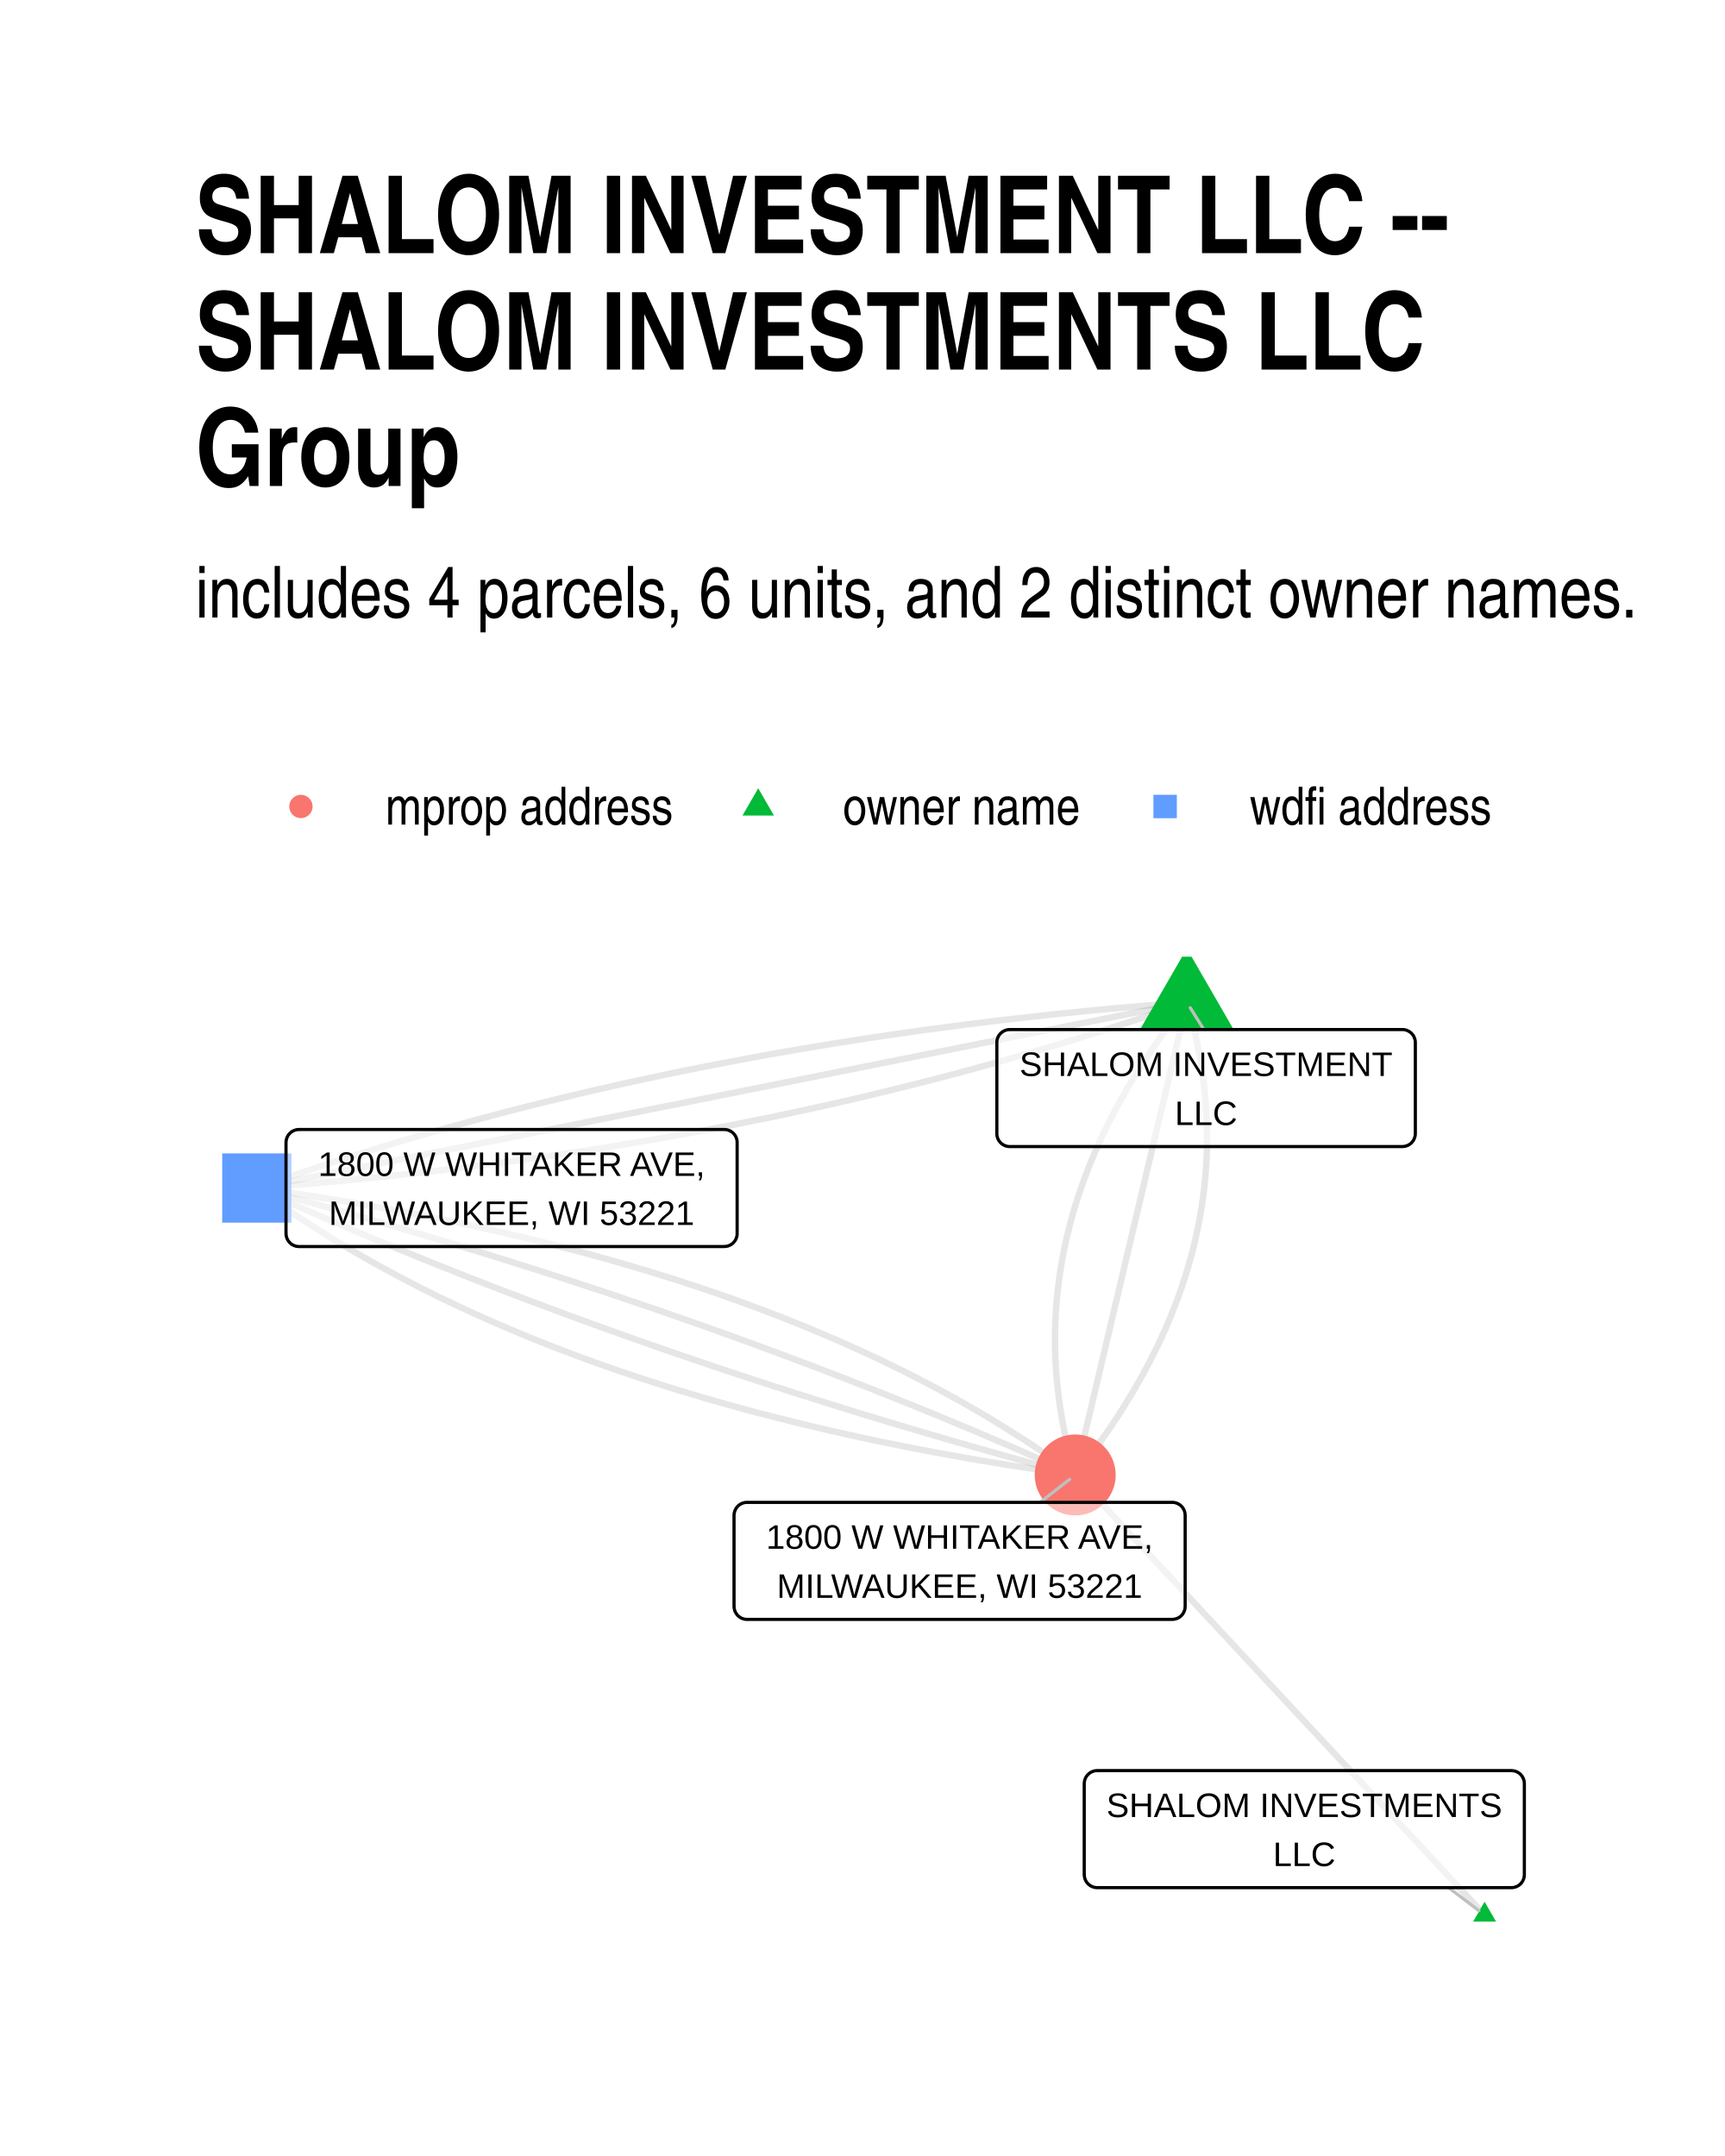
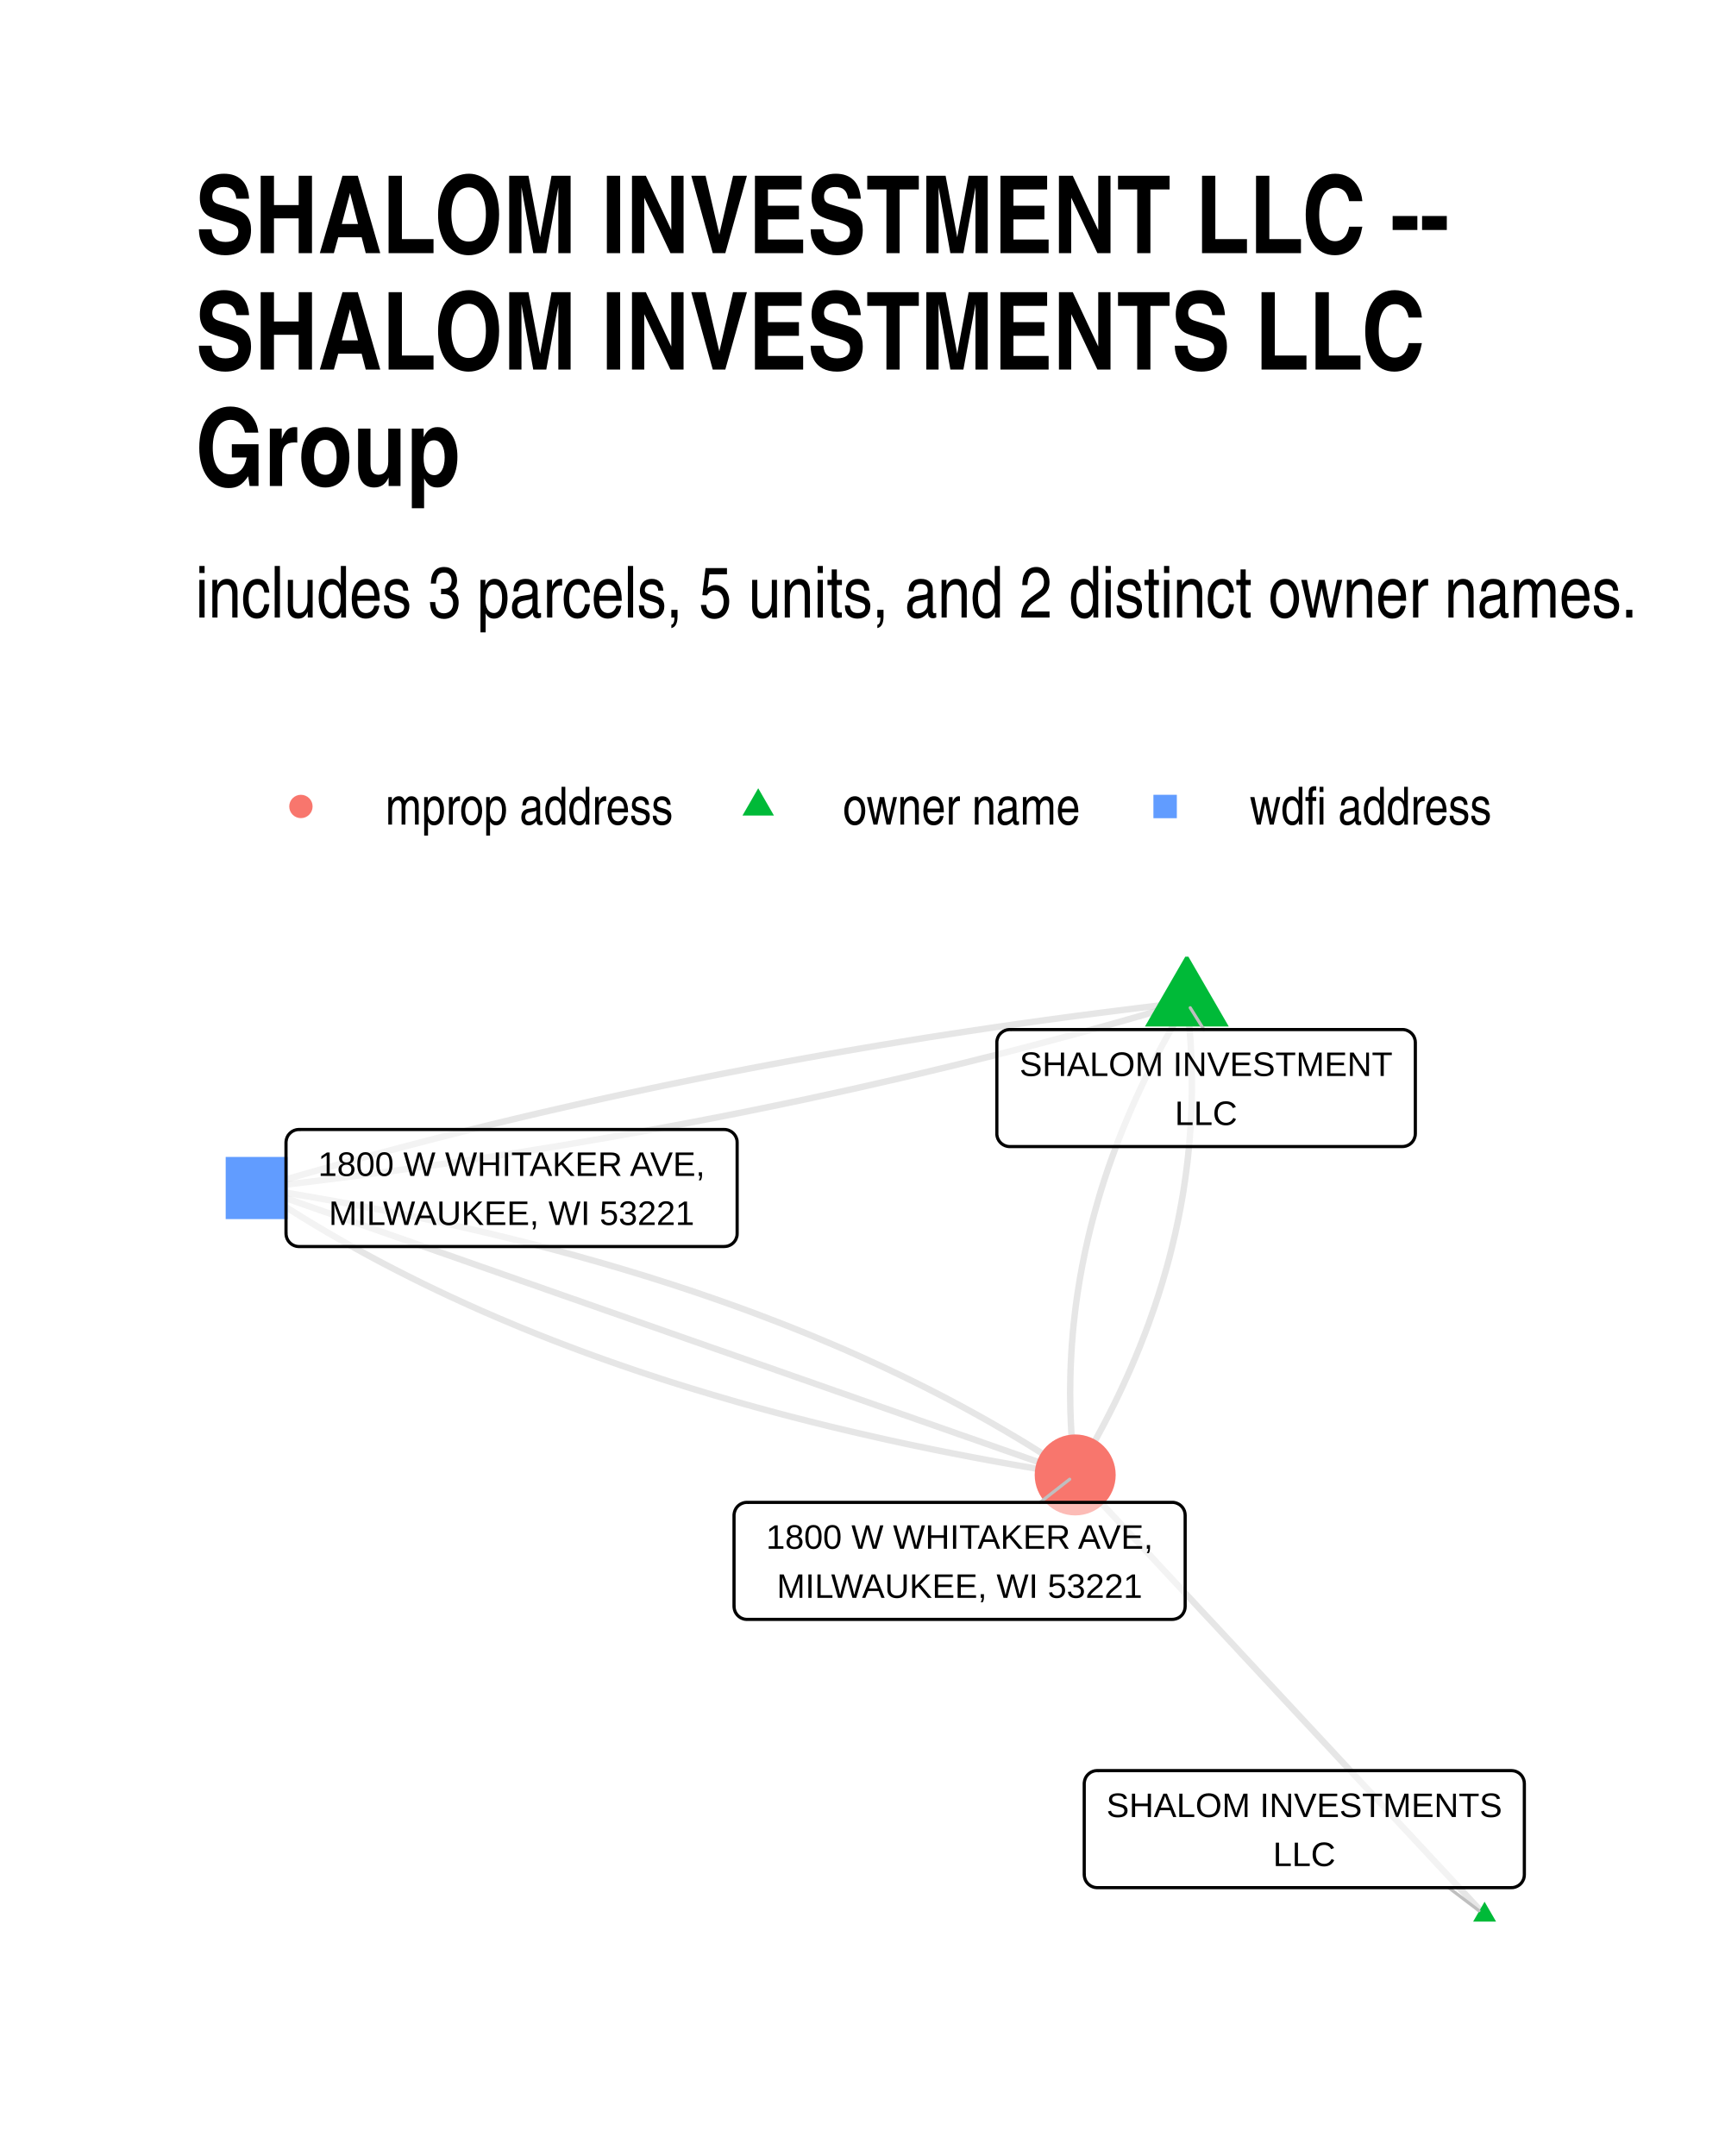
<svg xmlns="http://www.w3.org/2000/svg" width="384" height="480" class="svglite" viewBox="0 0 288 360">
  <defs>
    <style>.svglite line,.svglite polyline,.svglite polygon,.svglite path,.svglite circle{fill:none;stroke:#000000;stroke-linecap:round;stroke-linejoin:round;stroke-miterlimit:10.00}.svglite text{white-space:pre}</style>
  </defs>
  <rect width="100%" height="100%" style="stroke-linecap:round;stroke-linejoin:round;stroke-miterlimit:10.00;stroke:none;fill:#FFFFFF" />
  <defs>
    <clipPath id="cpMC4wMHwyODguMDB8MC4wMHwzNjAuMDA=">
      <path d="M0 0h288v360H0z" />
    </clipPath>
  </defs>
  <g clip-path="url(#cpMC4wMHwyODguMDB8MC4wMHwzNjAuMDA=)">
    <path d="M0 0h288v360H0z" style="stroke-width:1.07;stroke:none;fill:#FFFFFF" />
  </g>
  <defs>
    <clipPath id="cpMzIuNjN8MjU4LjExfDE1OS43NHwzMjcuMzc=">
      <path d="M32.63 159.74h225.48v167.63H32.63z" />
    </clipPath>
  </defs>
  <g clip-path="url(#cpMzIuNjN8MjU4LjExfDE1OS43NHwzMjcuMzc=)">
-     <path d="m247.86 319.75-.69-.74-.69-.74-.69-.74-.69-.75-.69-.74-.69-.74-.69-.74-.69-.74-.69-.75-.69-.74-.69-.74-.69-.74-.69-.74-.69-.75-.69-.74-.69-.74-.69-.74-.69-.75-.7-.74-.69-.74-.69-.74-.69-.74-.69-.75-.69-.74-.69-.74-.69-.74-.69-.74-.69-.75-.69-.74-.69-.74-.69-.74-.69-.75-.69-.74-.69-.74-.69-.74-.69-.74-.69-.75-.69-.74-.69-.74-.69-.74-.69-.74-.69-.75-.7-.74-.69-.74-.69-.74-.69-.75-.69-.74-.69-.74-.69-.74-.69-.74-.69-.75-.69-.74-.69-.74-.69-.74-.69-.74-.69-.75-.69-.74-.69-.74-.69-.74-.69-.75-.69-.74-.69-.74-.69-.74-.69-.74-.69-.75-.69-.74-.7-.74-.69-.74-.69-.74-.69-.75-.69-.74-.69-.74-.69-.74-.69-.75-.69-.74-.69-.74-.69-.74-.69-.74-.69-.75-.69-.74-.69-.74-.69-.74-.69-.74-.69-.75-.69-.74-.69-.74-.69-.74-.69-.75-.69-.74-.7-.74-.69-.74-.69-.74-.69-.75-.69-.74-.69-.74-.69-.74-.69-.74-.69-.75-.69-.74m18.64-78.92-.61.78-.61.77-.59.78-.59.78-.58.77-.57.78-.56.78-.56.78-.54.78-.54.78-.52.78-.52.78-.51.78-.5.78-.5.78-.48.78-.48.79-.46.78-.46.78-.45.79-.44.78-.43.79-.42.78-.42.79-.4.78-.4.79-.39.79-.38.78-.37.79-.36.79-.35.79-.35.79-.33.79-.33.79-.32.79-.31.79-.3.79-.29.79-.29.8-.27.79-.27.79-.26.8-.25.79-.24.79-.23.8-.22.79-.22.8-.2.8-.2.79-.19.8-.18.8-.17.8-.16.79-.15.8-.15.8-.13.8-.13.8-.12.8-.11.8-.1.81-.1.8-.08.8-.07.8-.07.81-.06.8-.05.81-.04.8-.03.8-.02.81-.02.81v1.61l.01.81.02.8.03.81.04.81.04.81.06.81.06.81.07.81.09.81.09.81.09.81.11.82.12.81.12.81.13.82.15.81.15.81.16.82.16.81.18.82.19.82.19.81.2.82.21.82.22.81.23.82.24.82m18.64-78.92-1.73.14-1.74.13-1.72.14-1.73.15-1.72.15-1.72.15-1.72.15-1.71.16-1.71.16-1.7.17-1.7.17-1.7.17-1.7.18-1.69.18-1.68.19-1.69.19-1.68.19-1.68.19-1.67.2-1.67.21-1.67.2-1.66.21-1.67.22-1.65.22-1.66.22-1.65.22-1.64.23-1.65.23-1.64.24-1.63.24-1.64.24-1.63.25-1.62.25-1.63.26-1.62.25-1.61.27-1.62.26-1.61.27-1.6.27-1.6.28-1.6.28-1.6.28-1.59.29-1.59.29-1.59.3-1.58.3-1.58.3-1.57.3-1.57.31-1.57.32-1.57.31-1.56.32-1.56.33-1.55.33-1.55.33-1.55.33-1.55.34-1.54.34-1.53.35-1.54.35-1.53.35-1.53.36-1.52.36-1.52.37-1.52.37-1.51.37-1.51.37-1.51.38-1.5.38-1.5.39-1.5.39-1.49.4-1.49.39-1.49.4-1.48.41-1.48.41-1.48.41-1.47.42-1.47.42-1.47.42-1.46.43-1.46.43-1.46.43-1.45.44-1.45.44-1.44.45-1.44.45-1.44.45-1.44.45-1.43.46-1.43.47-1.42.47-1.42.47-1.42.47-1.42.48-1.41.48-1.41.49-1.4.49-1.4.49" style="stroke-width:1.07;stroke:#000000;stroke-opacity:0.10;stroke-linecap:butt" />
-     <path d="m198.15 167.36-.19.8-.18.8-.19.79-.19.8-.19.8-.19.8-.19.79-.18.8-.19.8-.19.79-.19.8-.19.8-.18.8-.19.79-.19.8-.19.8-.19.79-.19.8-.18.8-.19.8-.19.79-.19.8-.19.8-.19.79-.18.8-.19.8-.19.8-.19.79-.19.8-.19.8-.18.79-.19.8-.19.8-.19.8-.19.79-.19.8-.18.8-.19.79-.19.8-.19.8-.19.8-.19.79-.18.8-.19.8-.19.79-.19.8-.19.8-.19.8-.18.79-.19.8-.19.8-.19.79-.19.8-.19.8-.18.8-.19.79-.19.8-.19.8-.19.79-.19.8-.18.8-.19.8-.19.79-.19.8-.19.8-.18.79-.19.8-.19.8-.19.8-.19.79-.19.8-.18.8-.19.79-.19.8-.19.8-.19.8-.19.79-.18.8-.19.8-.19.8-.19.79-.19.8-.19.8-.18.79-.19.8-.19.8-.19.8-.19.79-.19.8-.18.8-.19.79-.19.8-.19.8-.19.8-.19.79-.18.8-.19.8-.19.79-.19.8m18.64-78.92-1.57.32-1.56.31-1.57.31-1.57.32-1.57.31-1.57.31-1.57.31-1.56.32-1.57.31-1.57.31-1.57.32-1.57.31-1.57.31-1.57.32-1.56.31-1.57.31-1.57.32-1.57.31-1.57.31-1.57.32-1.56.31-1.57.31-1.57.32-1.57.31-1.57.31-1.57.32-1.56.31-1.57.31-1.57.32-1.57.31-1.57.31-1.57.31-1.57.32-1.56.31-1.57.31-1.57.32-1.57.31-1.57.31-1.57.32-1.56.31-1.57.31-1.57.32-1.57.31-1.57.31-1.57.32-1.57.31-1.56.31-1.57.32-1.57.31-1.57.31-1.57.32-1.57.31-1.56.31-1.57.32-1.57.31-1.57.31-1.57.31-1.57.32-1.57.31-1.56.31-1.57.32-1.57.31-1.57.31-1.57.32-1.57.31-1.56.31-1.57.32-1.57.31-1.57.31-1.57.32-1.57.31-1.57.31-1.56.32-1.57.31-1.57.31-1.57.32-1.57.31-1.57.31-1.56.32-1.57.31-1.57.31-1.57.31-1.57.32-1.57.31-1.56.31-1.57.32-1.57.31-1.57.31-1.57.32-1.57.31-1.57.31-1.56.32-1.57.31-1.57.31-1.57.32-1.57.31-1.57.31-1.56.32-1.57.31" style="stroke-width:1.07;stroke:#000000;stroke-opacity:0.10;stroke-linecap:butt" />
-     <path d="m198.15 167.36.24.82.23.82.22.82.21.81.2.82.2.82.18.81.18.82.17.82.16.81.15.81.14.82.13.81.13.81.11.82.11.81.1.81.09.81.08.81.07.81.07.81.05.81.05.81.03.81.03.81.02.81.02.8v.81l-.01.81-.01.8-.03.81-.03.8-.04.81-.05.8-.05.81-.07.8-.08.8-.08.81-.09.8-.1.8-.12.8-.11.8-.13.8-.14.8-.14.8-.16.8-.16.8-.17.8-.18.79-.19.8-.19.8-.21.79-.21.8-.23.79-.23.8-.24.79-.25.8-.26.79-.26.79-.28.8-.28.79-.29.79-.31.79-.31.79-.31.79-.33.79-.34.79-.34.79-.36.79-.36.79-.37.79-.38.79-.39.78-.39.79-.41.79-.41.78-.43.79-.43.78-.44.79-.45.78-.45.78-.47.79-.48.78-.48.78-.49.78-.5.78-.51.79-.52.78-.53.78-.53.78-.55.77-.55.78-.56.78-.58.78-.57.78-.59.77-.6.78-.6.78-.62.77m18.64-78.92-1.4.5-1.4.48-1.41.49-1.41.48-1.42.48-1.42.48-1.42.47-1.42.46-1.43.47-1.43.46-1.44.45-1.44.46-1.44.45-1.44.44-1.45.44-1.46.44-1.45.43-1.46.44-1.46.42-1.47.43-1.47.42-1.47.41-1.48.41-1.48.41-1.48.41-1.49.4-1.49.4-1.49.39-1.5.39-1.5.39-1.5.38-1.51.38-1.51.37-1.51.38-1.52.36-1.52.37-1.52.36-1.53.36-1.53.35-1.54.35-1.53.35-1.54.34-1.55.34-1.55.33-1.55.34-1.55.32-1.56.33-1.56.32-1.57.31-1.57.32-1.57.31-1.57.3-1.58.31-1.58.29-1.59.3-1.59.29-1.59.29-1.6.28-1.6.28-1.6.28-1.61.27-1.6.27-1.62.27-1.61.26-1.62.26-1.63.25-1.62.25-1.63.25-1.64.24-1.63.24-1.64.24-1.65.23-1.64.23-1.65.22-1.66.23-1.65.21-1.67.22-1.66.21-1.67.2-1.67.21-1.67.2-1.68.19-1.68.19-1.69.19-1.68.19-1.69.18-1.7.18-1.7.17-1.7.17-1.7.17-1.71.16-1.71.16-1.72.15-1.72.16-1.72.14-1.73.15-1.72.14-1.74.14-1.73.13m0 0 .99.72 1 .72 1.01.71 1.01.71 1.03.7 1.03.69 1.04.7 1.05.68 1.05.69 1.07.67 1.07.68 1.08.67 1.09.66 1.09.66 1.1.65 1.11.65 1.12.64 1.13.64 1.14.64 1.14.63 1.15.62 1.16.62 1.16.61 1.18.61 1.18.61 1.19.6 1.2.59 1.2.6 1.22.58 1.22.58 1.23.58 1.24.57 1.24.57 1.26.56 1.26.55 1.27.55 1.28.55 1.28.54 1.29.54 1.3.53 1.31.53 1.32.52 1.33.52 1.33.51 1.34.51 1.35.51 1.35.49 1.37.5 1.37.49 1.38.48 1.39.48 1.39.47 1.41.47 1.41.47 1.42.46 1.43.45 1.43.45 1.45.45 1.45.44 1.46.43 1.46.44 1.48.42 1.48.42 1.49.42 1.5.41 1.51.41 1.51.4 1.53.39 1.53.4 1.53.38 1.55.39 1.56.37 1.56.38 1.57.36 1.58.37 1.58.35 1.6.36 1.6.35 1.61.34 1.61.34 1.63.33 1.63.33 1.64.32 1.65.32 1.66.32 1.67.31 1.67.3 1.68.3 1.69.3 1.69.29 1.71.28 1.71.28 1.72.28 1.73.27 1.74.27 1.74.26 1.75.25 1.76.25 1.77.25" style="stroke-width:1.07;stroke:#000000;stroke-opacity:0.10;stroke-linecap:butt" />
-     <path d="m42.88 198.37 1.25.56 1.25.56 1.26.56 1.26.56 1.26.56 1.26.55 1.27.56 1.27.55 1.27.55 1.27.55 1.28.54 1.28.55 1.28.54 1.29.55 1.29.54 1.29.53 1.29.54 1.3.54 1.29.53 1.31.53 1.3.53 1.31.53 1.3.53 1.32.53 1.31.52 1.32.52 1.32.53 1.32.52 1.32.51 1.33.52 1.33.51 1.33.52 1.34.51 1.34.51 1.34.51 1.34.5 1.35.51 1.35.5 1.35.5 1.35.5 1.36.5 1.36.5 1.36.49 1.36.5 1.37.49 1.37.49 1.37.49 1.38.49 1.37.48 1.38.49 1.39.48 1.38.48 1.39.48 1.39.47 1.39.48 1.4.48 1.4.47 1.4.47 1.4.47 1.41.47 1.41.46 1.41.47 1.41.46 1.42.46 1.42.46 1.42.46 1.43.46 1.43.45 1.43.45 1.43.46 1.44.45 1.43.44 1.44.45 1.45.45 1.44.44 1.45.44 1.45.44 1.46.44 1.45.44 1.46.43 1.47.44 1.46.43 1.47.43 1.47.43 1.47.43 1.47.42 1.48.43 1.48.42 1.49.42 1.48.42 1.49.42 1.49.41 1.49.42 1.5.41 1.5.41 1.5.41 1.5.41 1.51.41 1.51.4M42.88 198.37l1.51.4 1.5.41 1.51.41 1.5.41 1.5.41 1.49.41 1.5.42 1.49.41 1.49.42 1.48.42 1.49.42 1.48.42 1.47.43 1.48.42 1.47.43 1.47.43 1.47.43 1.46.43 1.46.44 1.46.43 1.46.44 1.45.44 1.46.44 1.44.44 1.45.44 1.44.45 1.44.45 1.44.45 1.44.45 1.43.45 1.43.45 1.43.45 1.42.46 1.43.46 1.42.46 1.41.46 1.42.46 1.41.47 1.41.46 1.41.47 1.4.47 1.4.47 1.4.48 1.4.47 1.39.48 1.39.47 1.39.48 1.38.48 1.39.49 1.38.48 1.37.48 1.38.49 1.37.49 1.37.49 1.37.49 1.36.5 1.36.49 1.36.5 1.36.5 1.35.5 1.35.5 1.35.5 1.35.51 1.34.5 1.34.51 1.34.51 1.33.51 1.34.52 1.33.51 1.32.52 1.33.52 1.32.51 1.32.53 1.32.52 1.31.52 1.31.53 1.31.53 1.31.53 1.3.53 1.3.53 1.3.53 1.3.54 1.29.54 1.29.53 1.29.54 1.28.55 1.29.54 1.28.55 1.27.54 1.28.55 1.27.55 1.27.55 1.27.56 1.26.55 1.26.56 1.26.56 1.26.56 1.25.56 1.25.56" style="stroke-width:1.07;stroke:#000000;stroke-opacity:0.10;stroke-linecap:butt" />
-     <path d="m42.88 198.37 1.76.25 1.76.25 1.76.25 1.74.26 1.74.27 1.73.27 1.72.28 1.71.28 1.7.28 1.7.29 1.69.3 1.68.3 1.67.3 1.67.31 1.65.32 1.65.32 1.65.32 1.63.33 1.62.33 1.62.34 1.61.35 1.6.34 1.6.36 1.58.35 1.58.37 1.57.37 1.56.37 1.56.38 1.54.38 1.54.38 1.53.4 1.52.39 1.52.4 1.51.41 1.5.41 1.49.42 1.48.42 1.47.43 1.47.43 1.46.43 1.45.44 1.45.45 1.43.45 1.43.45 1.42.46 1.41.47 1.4.47 1.4.47 1.39.48 1.38.48 1.37.49 1.36.5 1.36.49 1.35.51 1.34.51 1.33.51 1.33.52 1.31.52 1.31.53 1.3.53 1.3.54 1.28.54 1.28.55 1.27.55 1.26.55 1.25.57 1.25.56 1.24.57 1.23.58 1.22.58 1.21.59 1.21.59 1.2.59 1.19.6 1.18.61 1.17.61 1.17.61 1.16.62 1.15.63 1.14.62 1.14.64 1.12.64 1.12.64 1.11.65 1.11.65 1.09.66 1.09.67 1.08.66 1.07.68 1.06.67 1.06.69 1.05.68 1.04.7 1.03.69 1.02.7 1.02.71 1.01.71 1 .72.99.72" style="stroke-width:1.07;stroke:#000000;stroke-opacity:0.10;stroke-linecap:butt" />
-     <path d="m247.86 317.54 1.92 3.32h-3.83zm-49.71-159.16 7.78 13.47h-15.56z" style="stroke-width:0.71;stroke:none;fill:#00BA38" />
-     <path d="M37.1 204.15h11.55v-11.56H37.1z" style="stroke-width:0.71;stroke:none;fill:#619CFF" />
+     <path d="m247.86 319.75-.69-.74-.69-.74-.69-.74-.69-.75-.69-.74-.69-.74-.69-.74-.69-.74-.69-.75-.69-.74-.69-.74-.69-.74-.69-.74-.69-.75-.69-.74-.69-.74-.69-.74-.69-.75-.7-.74-.69-.74-.69-.74-.69-.74-.69-.75-.69-.74-.69-.74-.69-.74-.69-.74-.69-.75-.69-.74-.69-.74-.69-.74-.69-.75-.69-.74-.69-.74-.69-.74-.69-.74-.69-.75-.69-.74-.69-.74-.69-.74-.69-.74-.69-.75-.7-.74-.69-.74-.69-.74-.69-.75-.69-.74-.69-.74-.69-.74-.69-.74-.69-.75-.69-.74-.69-.74-.69-.74-.69-.74-.69-.75-.69-.74-.69-.74-.69-.74-.69-.75-.69-.74-.69-.74-.69-.74-.69-.74-.69-.75-.69-.74-.7-.74-.69-.74-.69-.74-.69-.75-.69-.74-.69-.74-.69-.74-.69-.75-.69-.74-.69-.74-.69-.74-.69-.74-.69-.75-.69-.74-.69-.74-.69-.74-.69-.74-.69-.75-.69-.74-.69-.74-.69-.74-.69-.75-.69-.74-.7-.74-.69-.74-.69-.74-.69-.75-.69-.74-.69-.74-.69-.74-.69-.74-.69-.75-.69-.74m18.64-78.92-.47.79-.47.78-.46.78-.45.79-.45.78-.44.78-.44.79-.43.78-.43.79-.42.78-.41.79-.41.78-.4.79-.4.79-.39.78-.39.79-.38.79-.37.79-.37.79-.36.78-.36.79-.35.79-.34.79-.34.79-.33.79-.33.79-.32.79-.32.79-.31.79-.3.79-.3.79-.29.8-.29.79-.28.79-.28.79-.27.8-.26.79-.26.79-.25.8-.25.79-.24.8-.23.79-.23.8-.22.79-.22.8-.21.79-.21.8-.2.8-.19.79-.19.8-.18.8-.18.8-.17.79-.16.8-.16.8-.16.8-.14.8-.15.8-.13.8-.13.8-.13.8-.12.8-.11.8-.11.8-.1.8-.09.8-.09.81-.09.8-.08.8-.07.81-.06.8-.07.8-.05.81-.05.8-.04.8-.04.81-.03.8-.03.81-.02.81-.01.8-.01.81-.01.8.01.81.01.81.01.81.02.8.03.81.03.81.04.81.04.81.05.81.05.81.06.81.07.81.07.81.08.81.09.81.09.81.09.81m18.64-78.92-1.68.2-1.67.19-1.68.2-1.67.2-1.67.2-1.67.21-1.67.21-1.66.21-1.66.21-1.66.22-1.66.21-1.66.22-1.65.23-1.65.22-1.65.23-1.64.23-1.65.23-1.64.24-1.64.23-1.63.24-1.64.25-1.63.24-1.63.25-1.63.25-1.62.25-1.63.25-1.62.26-1.62.26-1.61.26-1.62.27-1.61.26-1.61.27-1.6.27-1.61.28-1.6.27-1.6.28-1.6.28-1.6.29-1.59.28-1.59.29-1.59.29-1.59.3-1.58.29-1.58.3-1.58.3-1.58.31-1.58.3-1.57.31-1.57.31-1.57.32-1.56.31-1.57.32-1.56.32-1.56.32-1.56.33-1.55.33-1.55.33-1.55.33-1.55.33-1.55.34-1.54.34-1.54.34-1.54.35-1.54.35-1.53.35-1.53.35-1.53.35-1.53.36-1.53.36-1.52.36-1.52.37-1.52.36-1.51.37-1.52.38-1.51.37-1.51.38-1.51.38-1.5.38-1.5.38-1.5.39-1.5.39-1.5.39-1.49.39-1.49.4-1.49.4-1.49.4-1.48.4-1.48.41-1.48.41-1.48.41-1.47.41-1.48.42-1.47.42-1.47.42-1.46.42-1.47.43-1.46.43-1.46.43-1.45.43" style="stroke-width:1.07;stroke:#000000;stroke-opacity:0.10;stroke-linecap:butt" />
+     <path d="m198.15 167.36.1.81.09.82.08.81.08.81.07.81.07.81.06.81.06.81.04.81.05.8.04.81.03.81.02.81.02.81.02.8.01.81v1.62l-.01.8-.02.81-.02.8-.02.81-.03.8-.04.81-.05.8-.04.81-.06.8-.06.8-.07.81-.07.8-.08.8-.08.81-.09.8-.1.8-.1.8-.11.8-.11.8-.12.8-.12.81-.13.8-.14.8-.14.79-.15.8-.15.8-.16.8-.17.8-.17.8-.17.8-.19.79-.19.8-.19.8-.2.79-.2.8-.22.8-.21.79-.23.8-.23.79-.23.8-.24.79-.25.8-.25.79-.26.79-.26.8-.27.79-.28.79-.28.79-.28.8-.3.79-.29.79-.31.79-.31.79-.31.79-.33.79-.32.79-.34.79-.33.79-.35.79-.35.79-.36.79-.36.79-.37.79-.37.78-.38.79-.38.79-.4.79-.39.78-.41.79-.4.78-.42.79-.42.79-.42.78-.44.79-.43.78-.45.78-.44.79-.46.78-.46.79-.47.78-.47.78m18.64-78.92-1.45.44-1.46.43-1.46.42-1.47.43-1.46.42-1.47.42-1.47.42-1.48.42-1.47.41-1.48.41-1.48.41-1.48.41-1.48.4-1.49.4-1.49.4-1.49.4-1.49.39-1.5.39-1.5.39-1.5.39-1.5.38-1.5.39-1.51.37-1.51.38-1.51.38-1.52.37-1.51.37-1.52.36-1.52.37-1.52.36-1.53.36-1.53.36-1.53.35-1.53.35-1.53.35-1.54.35-1.54.35-1.54.34-1.54.34-1.55.34-1.55.33-1.55.34-1.55.33-1.55.32-1.56.33-1.56.32-1.56.32-1.57.32-1.56.32-1.57.31-1.57.31-1.57.31-1.58.3-1.58.31-1.58.3-1.58.3-1.58.29-1.59.3-1.59.29-1.59.29-1.59.28-1.6.29-1.6.28-1.6.28-1.6.27-1.61.28-1.6.27-1.61.27-1.61.27-1.62.26-1.61.26-1.62.26-1.62.26-1.63.25-1.62.25-1.63.25-1.63.25-1.63.25-1.64.24-1.63.24-1.64.24-1.64.23-1.65.23-1.64.23-1.65.23-1.65.23-1.65.22-1.66.22-1.66.22-1.66.21-1.66.21-1.66.21-1.67.21-1.67.21-1.67.2-1.67.2-1.68.2-1.67.2-1.68.19m0 0 1.03.69 1.04.69 1.05.69 1.06.68 1.06.68 1.08.67 1.07.67 1.09.67 1.09.66 1.1.65 1.1.66 1.12.64 1.12.65 1.12.64 1.14.63 1.14.63 1.15.63 1.15.62 1.16.62 1.17.61 1.18.61 1.18.6 1.19.6 1.2.6 1.2.59 1.22.59 1.21.58 1.23.58 1.23.57 1.24.57 1.25.57 1.25.56 1.26.56 1.27.55 1.27.55 1.29.54 1.28.54 1.3.54 1.3.53 1.31.53 1.32.52 1.32.52 1.33.51 1.34.51 1.35.51 1.35.5 1.36.5 1.36.49 1.38.49 1.38.48 1.38.48 1.4.48 1.4.47 1.41.46 1.41.47 1.43.46 1.43.45 1.43.45 1.44.44 1.46.44 1.45.44 1.47.43 1.47.43 1.48.43 1.48.41 1.5.42 1.5.41 1.5.41 1.52.4 1.52.4 1.53.39 1.53.39 1.54.38 1.55.39 1.56.37 1.56.37 1.57.37 1.58.36 1.58.36 1.59.36 1.6.35 1.61.35 1.61.34 1.62.33 1.62.34 1.64.33 1.64.32 1.64.32 1.66.32 1.66.31 1.67.31 1.68.3 1.68.3 1.69.29 1.69.29 1.71.29 1.71.28 1.72.28 1.72.27" style="stroke-width:1.07;stroke:#000000;stroke-opacity:0.10;stroke-linecap:butt" />
+     <path d="m42.88 198.37 1.38.48 1.38.49 1.38.48 1.38.49 1.38.48 1.38.48 1.38.49 1.38.48 1.38.48 1.38.49 1.38.48 1.38.49 1.38.48 1.38.48 1.38.49 1.38.48 1.38.49 1.38.48 1.38.48 1.38.49 1.38.48 1.38.49 1.38.48 1.38.48 1.38.49 1.38.48 1.38.49 1.38.48 1.38.48 1.38.49 1.38.48 1.38.49 1.38.48 1.38.48 1.38.49 1.38.48 1.38.49 1.38.48 1.38.48 1.38.49 1.38.48 1.38.49 1.38.48 1.38.48 1.38.49 1.38.48 1.38.49 1.38.48 1.38.48 1.38.49 1.38.48 1.38.49 1.38.48 1.38.48 1.38.49 1.38.48 1.39.48 1.38.49 1.38.48 1.38.49 1.38.48 1.38.48 1.38.49 1.38.48 1.38.49 1.38.48 1.38.48 1.38.49 1.38.48 1.38.49 1.38.48 1.38.48 1.38.49 1.38.48 1.38.49 1.38.48 1.38.48 1.38.49 1.38.48 1.38.49 1.38.48 1.38.48 1.38.49 1.38.48 1.38.49 1.38.48 1.38.48 1.38.49 1.38.48 1.38.49 1.38.48 1.38.48 1.38.49 1.38.48 1.38.49 1.38.48 1.38.48 1.38.49 1.38.48" style="stroke-width:1.07;stroke:#000000;stroke-opacity:0.10;stroke-linecap:butt" />
+     <path d="m42.88 198.37 1.72.27 1.72.28 1.71.28 1.7.29 1.7.29 1.69.29 1.68.3 1.68.3 1.67.31 1.66.31 1.65.32 1.65.32 1.64.32 1.63.33 1.63.34 1.62.33 1.61.35 1.61.34 1.6.35 1.59.36 1.58.36 1.58.36 1.57.37 1.56.37 1.56.38 1.55.38 1.54.38 1.53.39 1.53.39 1.52.4 1.52.4 1.5.41 1.5.41 1.49.42 1.49.42 1.48.42 1.47.43 1.47.43 1.45.44 1.45.44 1.45.44 1.43.45 1.43.46 1.42.45 1.42.47 1.41.46 1.4.47 1.39.48 1.39.48 1.38.48 1.37.49 1.37.49 1.36.5 1.35.5 1.35.51 1.33.51 1.34.51 1.32.52 1.32.52 1.31.53 1.3.53 1.29.54 1.29.54 1.28.54 1.28.55 1.27.55 1.26.56 1.25.56 1.25.57 1.24.57 1.23.57 1.22.58 1.22.58 1.21.59 1.21.59 1.2.6 1.19.6 1.18.6 1.18.61 1.16.61 1.17.62 1.15.62 1.15.63 1.14.63 1.13.63 1.13.64 1.12.65 1.11.64 1.11.66 1.1.65 1.09.66 1.09.67 1.07.67 1.07.67 1.07.68 1.05.68 1.05.69 1.05.69 1.03.69" style="stroke-width:1.07;stroke:#000000;stroke-opacity:0.10;stroke-linecap:butt" />
+     <path d="m247.86 317.54 1.92 3.32h-3.83zm-49.71-158.25 7 12.11h-13.99z" style="stroke-width:0.71;stroke:none;fill:#00BA38" />
+     <path d="M37.68 203.56h10.39v-10.38H37.68z" style="stroke-width:0.71;stroke:none;fill:#619CFF" />
    <circle cx="179.51" cy="246.28" r="6.76" style="stroke-width:0.71;stroke:none;fill:#F8766D" />
    <path d="m241.85 315.19 5.07 3.85m-45.93-147.13-2.27-3.64m-25.07 82.59 4.94-3.86" style="stroke-width:0.53;stroke:#BFBFBF" />
    <path d="M183.18 315.19h69.16-.09l.35-.01.34-.07.33-.13.3-.17.27-.22.23-.26.18-.3.14-.31.08-.34.03-.35h0v-15.22h0l-.03-.35-.08-.33-.14-.32-.18-.3-.23-.26-.27-.22-.3-.17-.33-.13-.34-.06-.26-.02h-69.16l.26.02-.34-.02-.35.04-.33.1-.32.15-.28.2-.25.24-.21.27-.16.31-.11.33-.06.35-.01.17v15.22l.01-.17v.34l.06.35.11.33.16.31.21.27.25.24.28.2.32.15.33.1.35.04z" style="stroke-width:0.53;fill:#FFFFFF;fill-opacity:0.50" />
    <text x="217.76" y="303.4" lengthAdjust="spacingAndGlyphs" style="font-size:5.69px;font-family:&quot;Liberation Sans&quot;" text-anchor="middle" textLength="66.28">SHALOM INVESTMENTS</text>
    <text x="217.76" y="311.59" lengthAdjust="spacingAndGlyphs" style="font-size:5.69px;font-family:&quot;Liberation Sans&quot;" text-anchor="middle" textLength="10.31">LLC</text>
    <path d="M168.59 191.45h65.55-.09l.35-.02.34-.07.32-.12.3-.17.27-.22.23-.26.19-.3.13-.32.09-.33.03-.35h0v-15.22h0l-.03-.35-.09-.34-.13-.32-.19-.29-.23-.26-.27-.22-.3-.17-.32-.13-.34-.07-.26-.01h-65.55l.26.01-.35-.01-.34.04-.34.1-.31.15-.29.2-.25.24-.21.27-.16.31-.11.33-.06.34v15.4-.17.34l.06.35.11.33.16.3.21.28.25.24.29.2.31.15.34.1.34.04z" style="stroke-width:0.53;fill:#FFFFFF;fill-opacity:0.50" />
    <text x="201.36" y="179.66" lengthAdjust="spacingAndGlyphs" style="font-size:5.69px;font-family:&quot;Liberation Sans&quot;" text-anchor="middle" textLength="62.67">SHALOM INVESTMENT</text>
    <text x="201.36" y="187.85" lengthAdjust="spacingAndGlyphs" style="font-size:5.69px;font-family:&quot;Liberation Sans&quot;" text-anchor="middle" textLength="10.31">LLC</text>
    <path d="M49.91 208.14h71-.08l.34-.02.34-.06.33-.13.3-.17.27-.22.23-.26.19-.3.13-.32.09-.33.02-.35h0v-15.22h0l-.02-.35-.09-.34-.13-.31-.19-.3-.23-.26-.27-.22-.3-.17-.33-.13-.34-.07-.26-.01h-71l.26.01-.34-.01-.35.04-.33.1-.32.15-.28.2-.25.24-.21.27-.16.31-.11.33-.06.35-.01.17v15.22l.01-.17v.34l.06.35.11.33.16.3.21.28.25.24.28.2.32.15.33.1.35.04z" style="stroke-width:0.53;fill:#FFFFFF;fill-opacity:0.50" />
    <text x="85.41" y="196.35" lengthAdjust="spacingAndGlyphs" style="font-size:5.69px;font-family:&quot;Liberation Sans&quot;" text-anchor="middle" textLength="68.12">1800 W WHITAKER AVE,</text>
    <text x="85.41" y="204.54" lengthAdjust="spacingAndGlyphs" style="font-size:5.69px;font-family:&quot;Liberation Sans&quot;" text-anchor="middle" textLength="64.34">MILWAUKEE, WI 53221</text>
    <path d="M124.71 270.4h71-.09l.35-.02.34-.07.33-.12.3-.17.27-.22.23-.26.18-.3.14-.32.08-.33.03-.35h0v-15.22h0l-.03-.35-.08-.34-.14-.32-.18-.29-.23-.26-.27-.22-.3-.17-.33-.13-.34-.07-.26-.01h-71l.26.01-.34-.01-.35.04-.33.1-.32.15-.28.19-.25.24-.21.28-.16.31-.11.33-.06.34-.01.18v15.22l.01-.17v.34l.06.35.11.33.16.3.21.28.25.24.28.2.32.15.33.1.35.04z" style="stroke-width:0.53;fill:#FFFFFF;fill-opacity:0.50" />
    <text x="160.21" y="258.6" lengthAdjust="spacingAndGlyphs" style="font-size:5.69px;font-family:&quot;Liberation Sans&quot;" text-anchor="middle" textLength="68.12">1800 W WHITAKER AVE,</text>
    <text x="160.21" y="266.8" lengthAdjust="spacingAndGlyphs" style="font-size:5.69px;font-family:&quot;Liberation Sans&quot;" text-anchor="middle" textLength="64.34">MILWAUKEE, WI 53221</text>
  </g>
  <g clip-path="url(#cpMC4wMHwyODguMDB8MC4wMHwzNjAuMDA=)">
    <circle cx="50.24" cy="134.66" r="1.95" style="stroke-width:0.71;stroke:none;fill:#F8766D" />
    <path d="m126.59 131.62 2.63 4.56h-5.26z" style="stroke-width:0.71;stroke:none;fill:#00BA38" />
    <path d="M192.57 136.62h3.91v-3.91h-3.91z" style="stroke-width:0.71;stroke:none;fill:#619CFF" />
    <text x="64.36" y="137.69" lengthAdjust="spacingAndGlyphs" style="font-size:8.80px;font-family:&quot;Liberation Sans Narrow&quot;" textLength="48.12">mprop address</text>
    <text x="140.71" y="137.69" lengthAdjust="spacingAndGlyphs" style="font-size:8.80px;font-family:&quot;Liberation Sans Narrow&quot;" textLength="39.69">owner name</text>
    <text x="208.64" y="137.69" lengthAdjust="spacingAndGlyphs" style="font-size:8.80px;font-family:&quot;Liberation Sans Narrow&quot;" textLength="40.5">wdfi address</text>
-     <text x="32.63" y="103.11" lengthAdjust="spacingAndGlyphs" style="font-size:12.00px;font-family:&quot;Liberation Sans Narrow&quot;" textLength="241.29">includes 4 parcels, 6 units, and 2 distinct owner names.</text>
+     <text x="32.63" y="103.11" lengthAdjust="spacingAndGlyphs" style="font-size:12.00px;font-family:&quot;Liberation Sans Narrow&quot;" textLength="241.29">includes 3 parcels, 5 units, and 2 distinct owner names.</text>
    <text x="32.63" y="42.27" lengthAdjust="spacingAndGlyphs" style="font-size:18.00px;font-weight:bold;font-family:&quot;Liberation Sans Narrow&quot;" textLength="209.88">SHALOM INVESTMENT LLC --</text>
    <text x="32.63" y="61.71" lengthAdjust="spacingAndGlyphs" style="font-size:18.00px;font-weight:bold;font-family:&quot;Liberation Sans Narrow&quot;" textLength="205.8">SHALOM INVESTMENTS LLC</text>
    <text x="32.63" y="81.15" lengthAdjust="spacingAndGlyphs" style="font-size:18.00px;font-weight:bold;font-family:&quot;Liberation Sans Narrow&quot;" textLength="44.27">Group</text>
  </g>
</svg>
